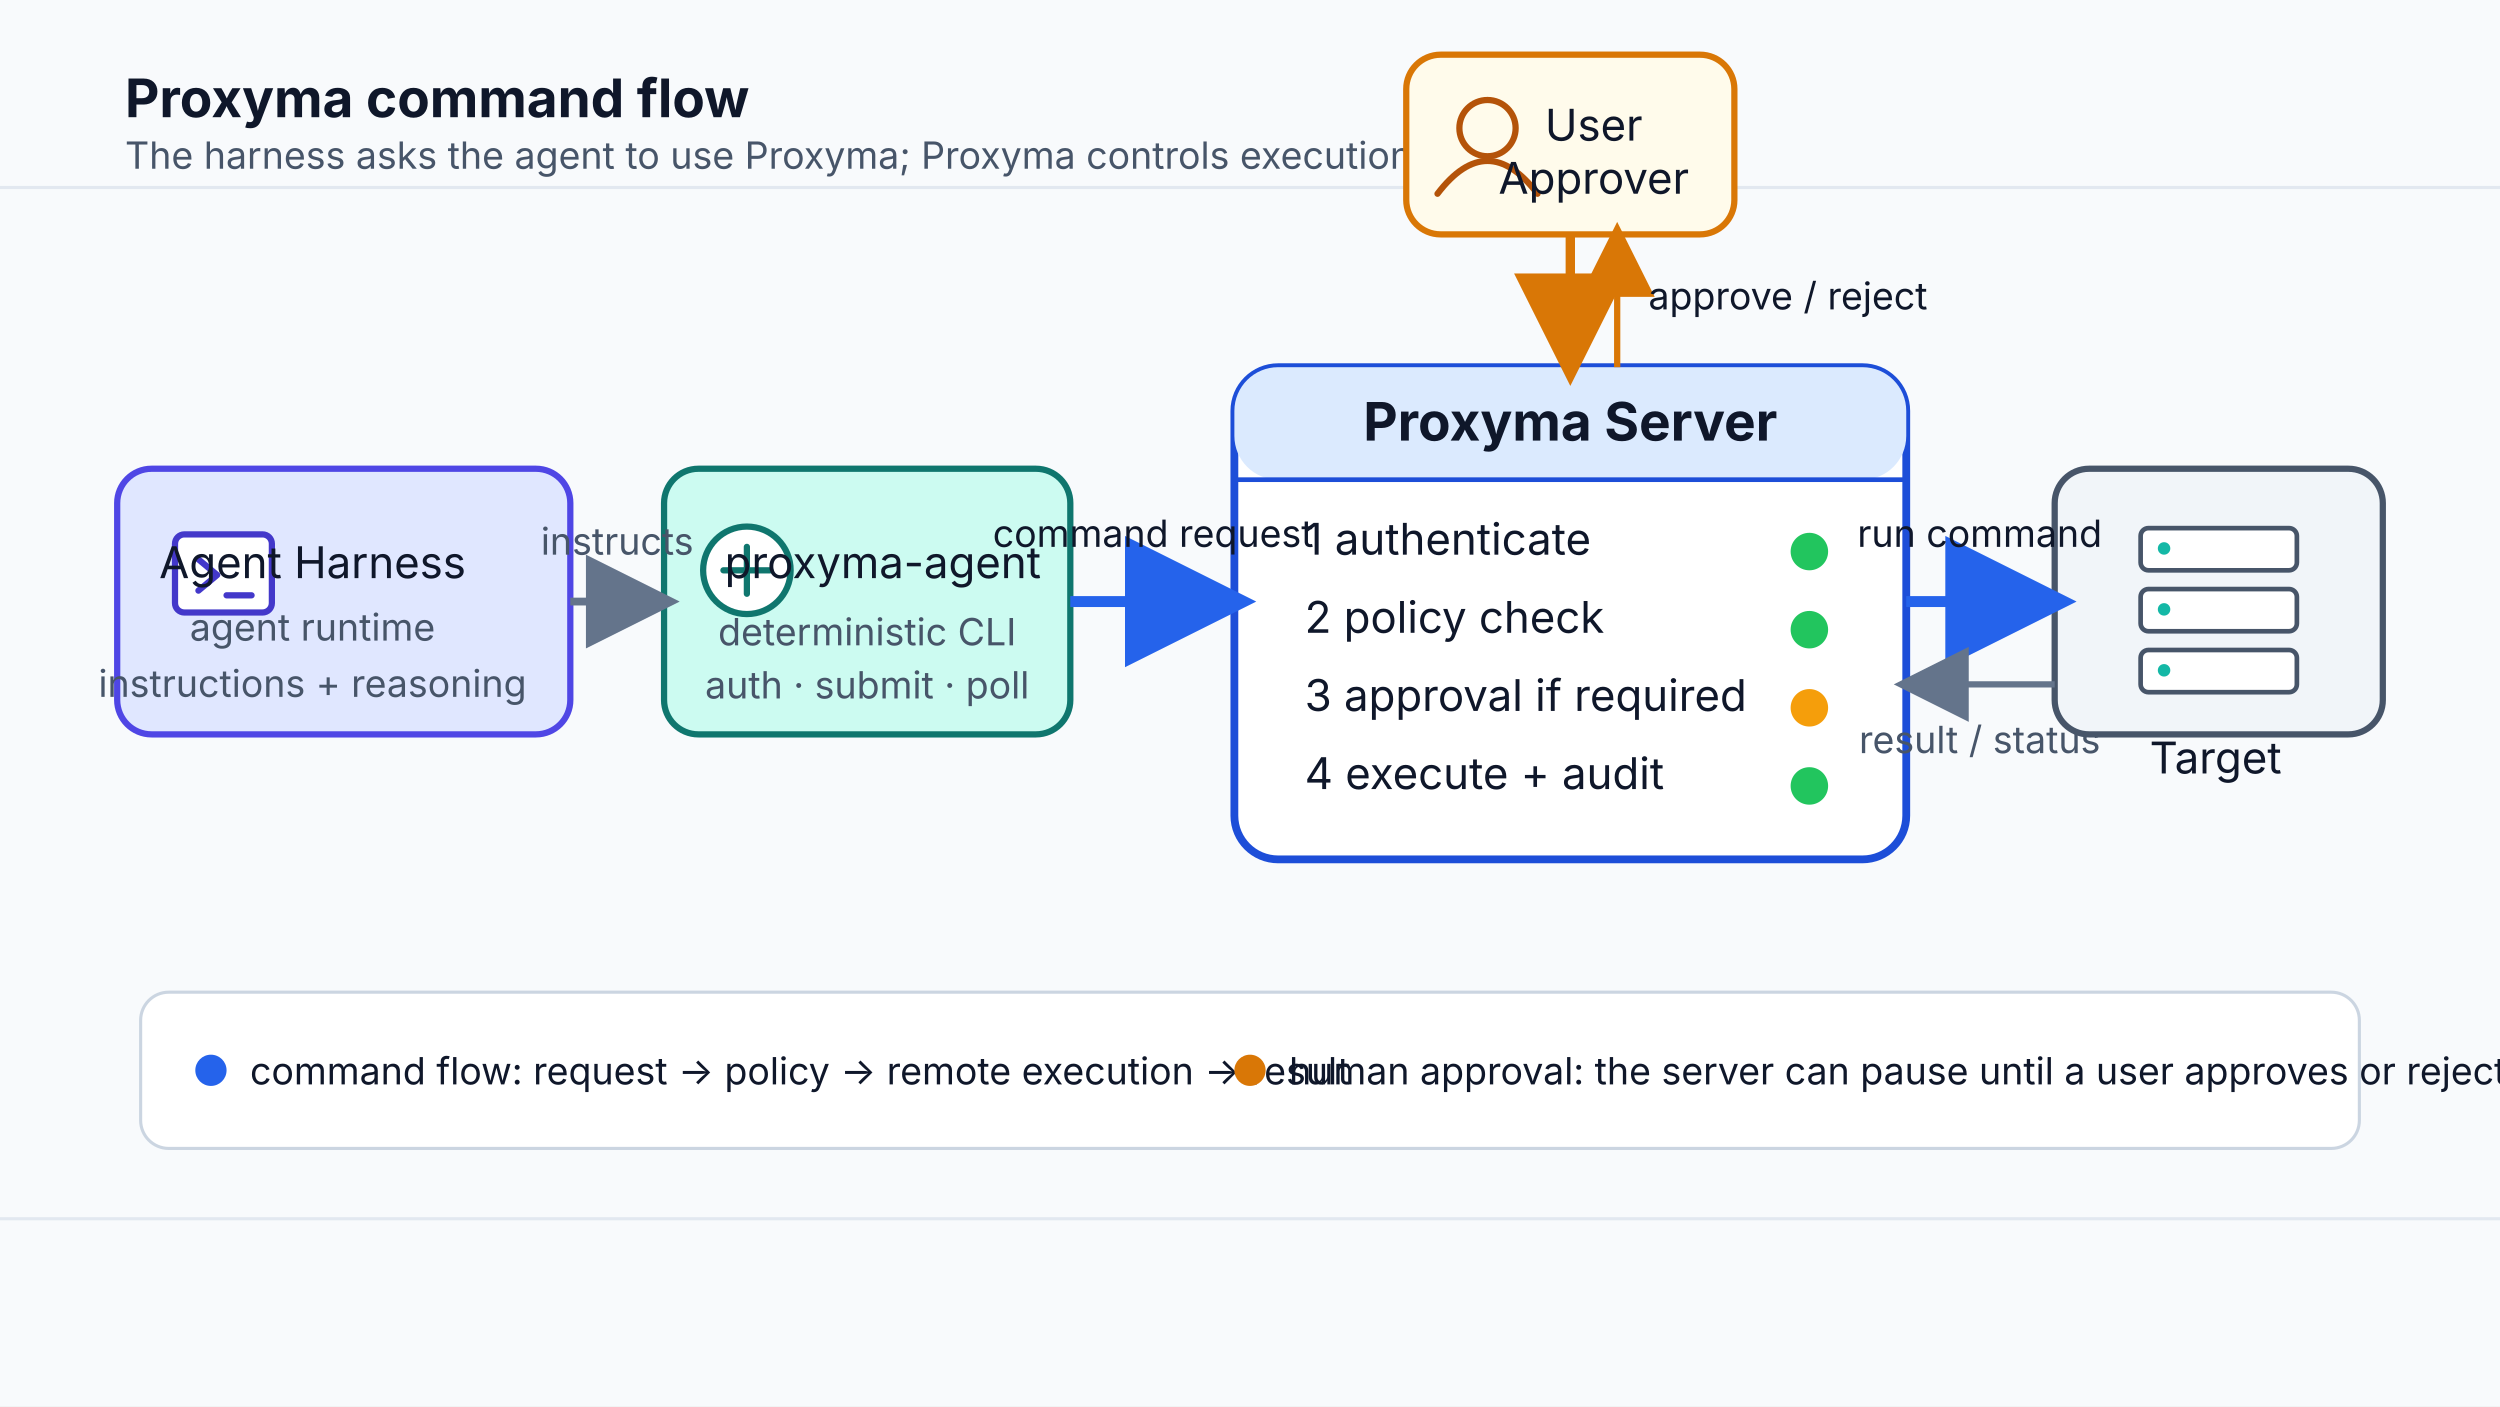
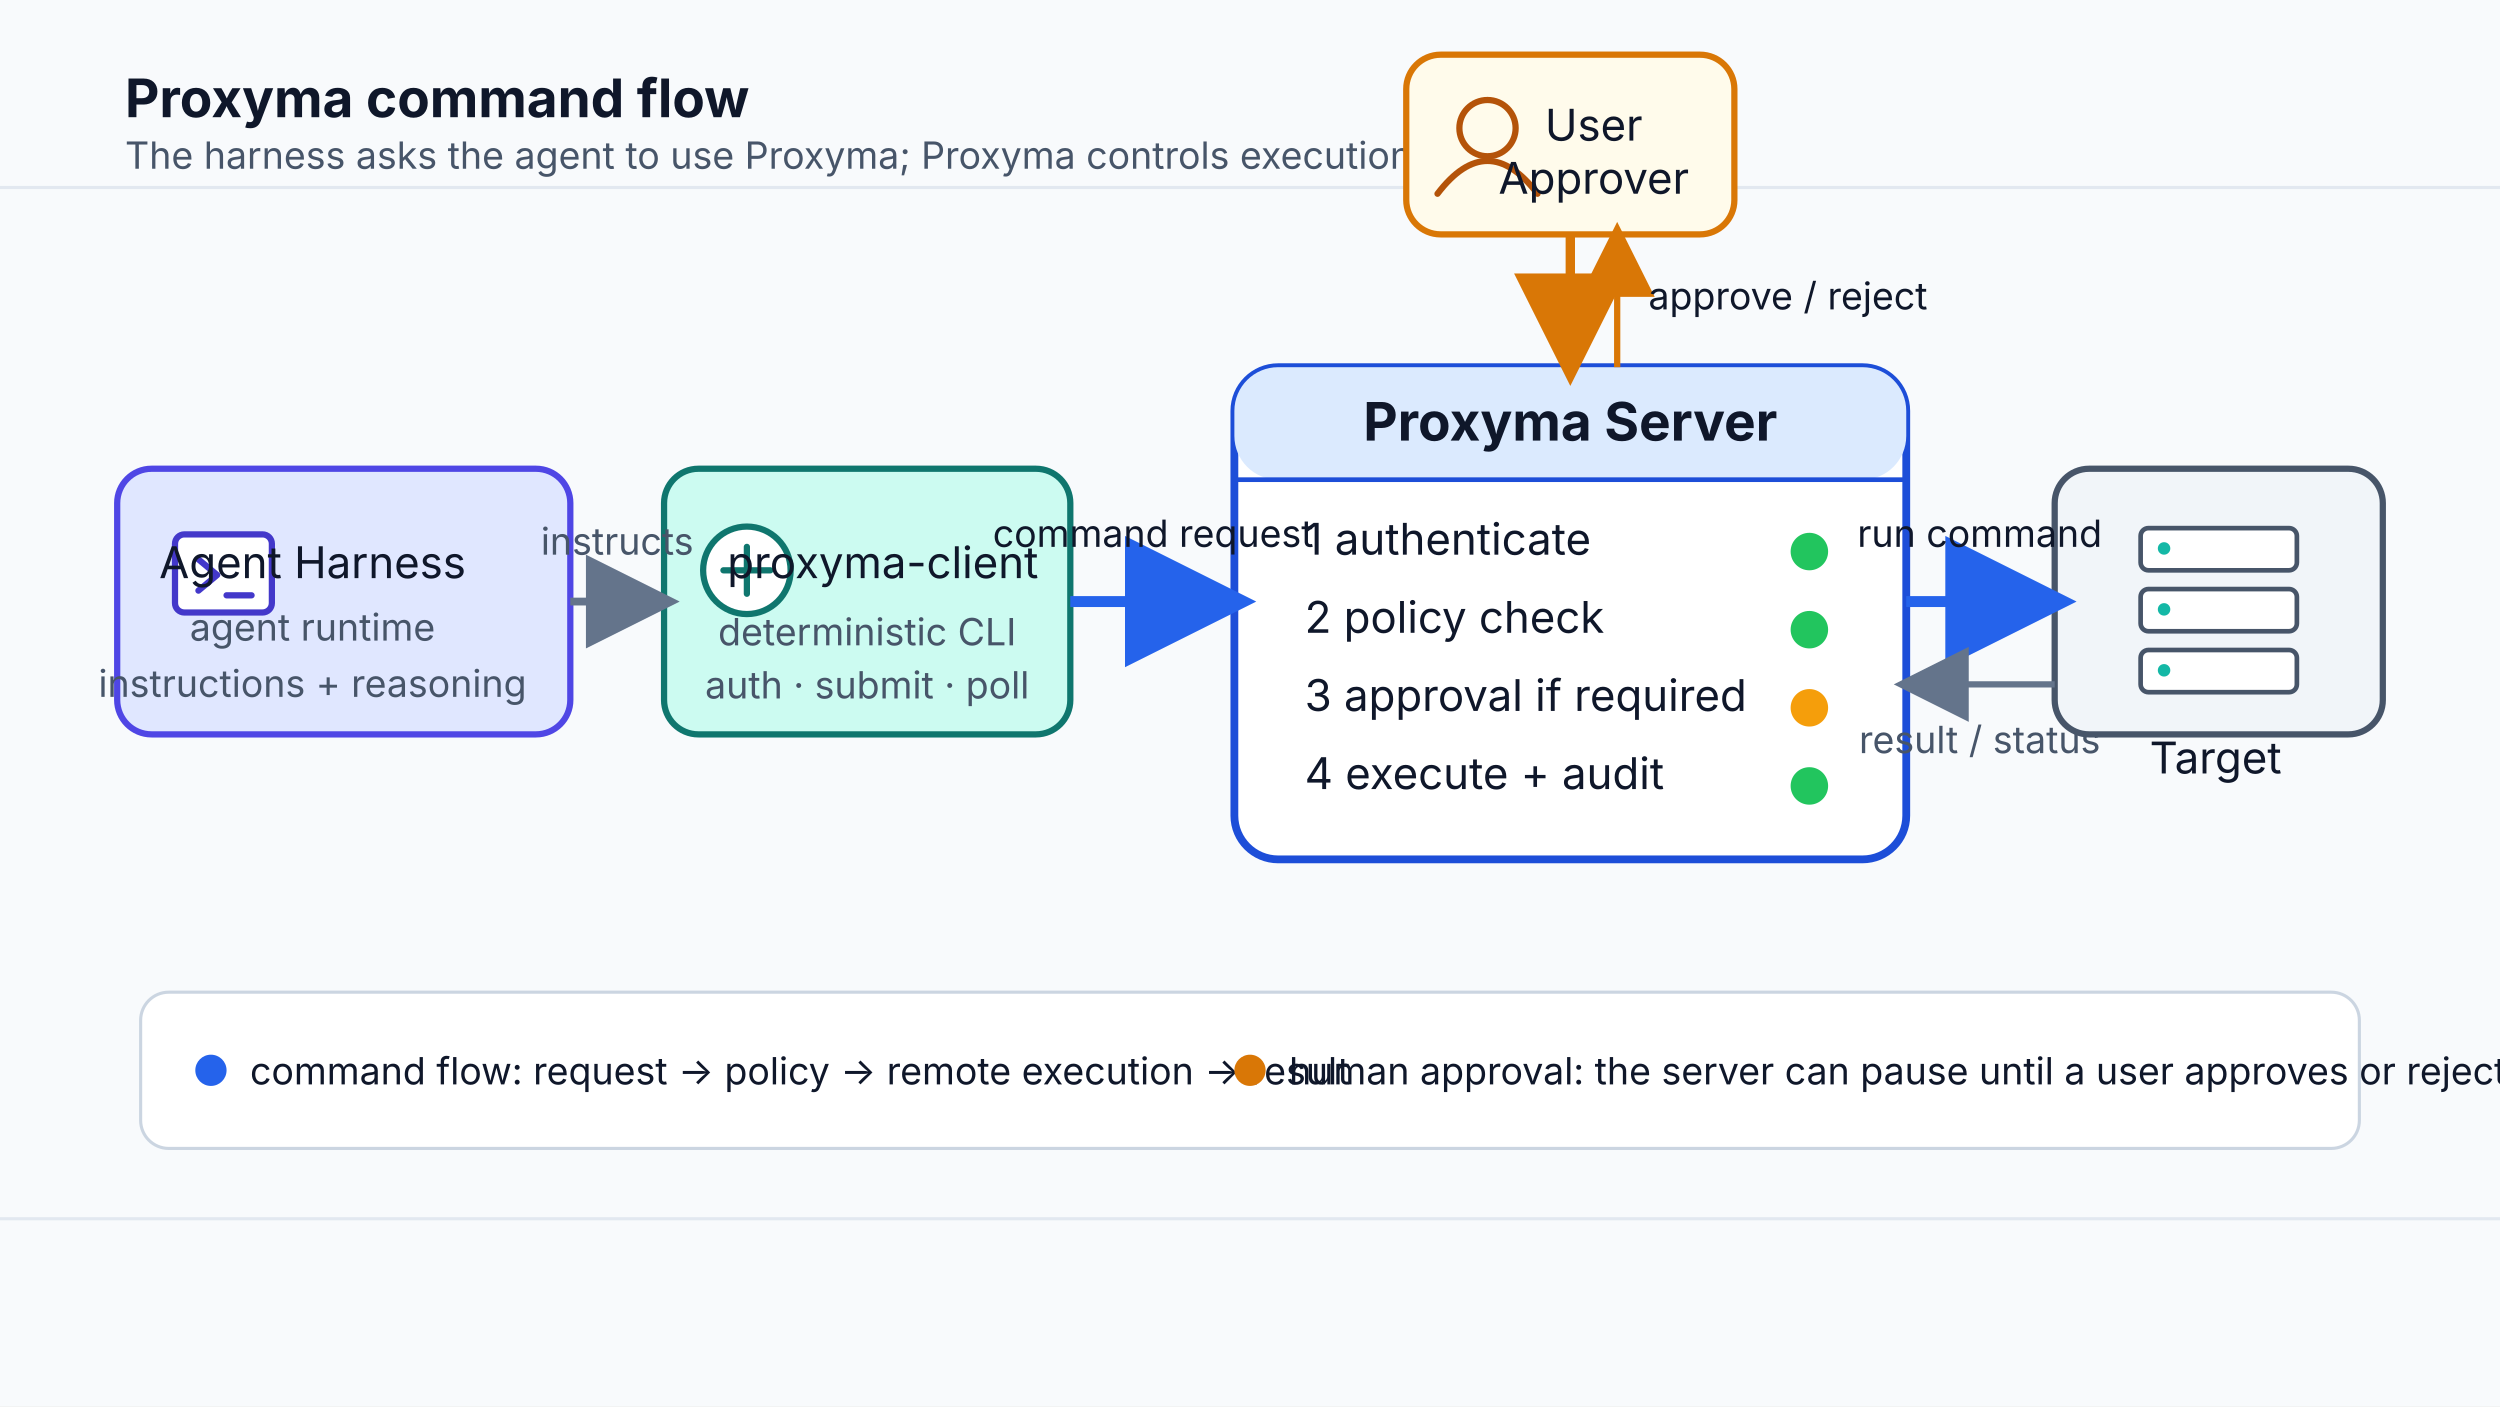
<svg xmlns="http://www.w3.org/2000/svg" width="1600" height="900" viewBox="0 0 1600 900">
  <defs>
    <marker id="arrow" markerWidth="12" markerHeight="12" refX="10" refY="6" orient="auto">
      <path d="M0,0 L12,6 L0,12 Z" fill="#2563eb" />
    </marker>
    <marker id="amber-arrow" markerWidth="12" markerHeight="12" refX="10" refY="6" orient="auto">
      <path d="M0,0 L12,6 L0,12 Z" fill="#d97706" />
    </marker>
    <marker id="gray-arrow" markerWidth="12" markerHeight="12" refX="10" refY="6" orient="auto">
      <path d="M0,0 L12,6 L0,12 Z" fill="#64748b" />
    </marker>
    <style>
      .label { font-family: Inter, Segoe UI, Arial, sans-serif; fill:#0f172a; }
      .small { font-size:24px; }
      .body { font-size:28px; }
      .title { font-size:34px; font-weight:700; }
      .muted { fill:#475569; }
    </style>
  </defs>
  <rect width="1600" height="900" fill="#f8fafc" />
  <path d="M0 120 H1600 M0 780 H1600" stroke="#e2e8f0" stroke-width="2" />
  <text x="80" y="75" class="label title">Proxyma command flow</text>
  <text x="80" y="108" class="label small muted">The harness asks the agent to use Proxyma; Proxyma controls execution and approval.</text>
  <rect x="75" y="300" width="290" height="170" rx="22" fill="#e0e7ff" stroke="#4f46e5" stroke-width="4" />
  <rect x="112" y="342" width="62" height="50" rx="6" fill="#fff" stroke="#4338ca" stroke-width="4" />
  <path d="M127 358 l12 10 -12 10 M145 381 h16" fill="none" stroke="#4338ca" stroke-width="4" stroke-linecap="round" stroke-linejoin="round" />
  <text x="200" y="370" class="label body" text-anchor="middle">Agent Harness</text>
  <text x="200" y="410" class="label small muted" text-anchor="middle">agent runtime</text>
  <text x="200" y="446" class="label small muted" text-anchor="middle">instructions + reasoning</text>
  <rect x="425" y="300" width="260" height="170" rx="22" fill="#ccfbf1" stroke="#0f766e" stroke-width="4" />
  <circle cx="478" cy="365" r="28" fill="#fff" stroke="#0f766e" stroke-width="4" />
  <path d="M478 350 v30 M463 365 h30" stroke="#0f766e" stroke-width="4" stroke-linecap="round" />
-   <text x="565" y="370" class="label body" text-anchor="middle">proxyma-agent</text>
+   <text x="565" y="370" class="label body" text-anchor="middle">proxyma-client</text>
  <text x="555" y="413" class="label small muted" text-anchor="middle">deterministic CLI</text>
  <text x="555" y="447" class="label small muted" text-anchor="middle">auth · submit · poll</text>
  <rect x="790" y="235" width="430" height="315" rx="28" fill="#fff" stroke="#1d4ed8" stroke-width="5" />
  <rect x="790" y="235" width="430" height="72" rx="28" fill="#dbeafe" />
  <path d="M790 307 h430" stroke="#1d4ed8" stroke-width="3" />
  <text x="1005" y="282" class="label title" text-anchor="middle">Proxyma Server</text>
  <text x="835" y="355" class="label body">1  authenticate</text>
  <text x="835" y="405" class="label body">2  policy check</text>
  <text x="835" y="455" class="label body">3  approval if required</text>
  <text x="835" y="505" class="label body">4  execute + audit</text>
  <circle cx="1158" cy="353" r="12" fill="#22c55e" />
  <circle cx="1158" cy="403" r="12" fill="#22c55e" />
  <circle cx="1158" cy="453" r="12" fill="#f59e0b" />
  <circle cx="1158" cy="503" r="12" fill="#22c55e" />
  <rect x="1315" y="300" width="210" height="170" rx="22" fill="#f1f5f9" stroke="#475569" stroke-width="4" />
  <rect x="1370" y="338" width="100" height="27" rx="5" fill="#fff" stroke="#475569" stroke-width="3" />
  <rect x="1370" y="377" width="100" height="27" rx="5" fill="#fff" stroke="#475569" stroke-width="3" />
  <rect x="1370" y="416" width="100" height="27" rx="5" fill="#fff" stroke="#475569" stroke-width="3" />
  <circle cx="1385" cy="351" r="4" fill="#14b8a6" />
  <circle cx="1385" cy="390" r="4" fill="#14b8a6" />
  <circle cx="1385" cy="429" r="4" fill="#14b8a6" />
  <text x="1418" y="495" class="label body" text-anchor="middle">Target</text>
  <rect x="900" y="35" width="210" height="115" rx="22" fill="#fffbeb" stroke="#d97706" stroke-width="4" />
  <circle cx="952" cy="82" r="18" fill="none" stroke="#b45309" stroke-width="4" />
  <path d="M920 124 q32-42 64 0" fill="none" stroke="#b45309" stroke-width="4" stroke-linecap="round" />
  <text x="1020" y="90" class="label body" text-anchor="middle">User</text>
  <text x="1020" y="124" class="label body" text-anchor="middle">Approver</text>
  <path d="M365 385 H425" fill="none" stroke="#64748b" stroke-width="5" marker-end="url(#gray-arrow)" />
  <text x="395" y="355" class="label small muted" text-anchor="middle">instructs</text>
  <path d="M685 385 H790" fill="none" stroke="#2563eb" stroke-width="7" marker-end="url(#arrow)" />
  <text x="738" y="350" class="label small" fill="#1d4ed8" text-anchor="middle">command request</text>
  <path d="M1220 385 H1315" fill="none" stroke="#2563eb" stroke-width="7" marker-end="url(#arrow)" />
  <text x="1267" y="350" class="label small" fill="#1d4ed8" text-anchor="middle">run command</text>
  <path d="M1315 438 H1220" fill="none" stroke="#64748b" stroke-width="4" marker-end="url(#gray-arrow)" />
  <text x="1267" y="482" class="label small muted" text-anchor="middle">result / status</text>
  <path d="M1005 150 V235" fill="none" stroke="#d97706" stroke-width="6" marker-end="url(#amber-arrow)" />
  <path d="M1035 235 V150" fill="none" stroke="#d97706" stroke-width="4" marker-end="url(#amber-arrow)" />
  <text x="1055" y="198" class="label small" fill="#b45309">approve / reject</text>
  <rect x="90" y="635" width="1420" height="100" rx="18" fill="#fff" stroke="#cbd5e1" stroke-width="2" />
  <circle cx="135" cy="685" r="10" fill="#2563eb" />
  <text x="160" y="694" class="label small">command flow: request → policy → remote execution → result</text>
  <circle cx="800" cy="685" r="10" fill="#d97706" />
  <text x="825" y="694" class="label small">human approval: the server can pause until a user approves or rejects</text>
</svg>
